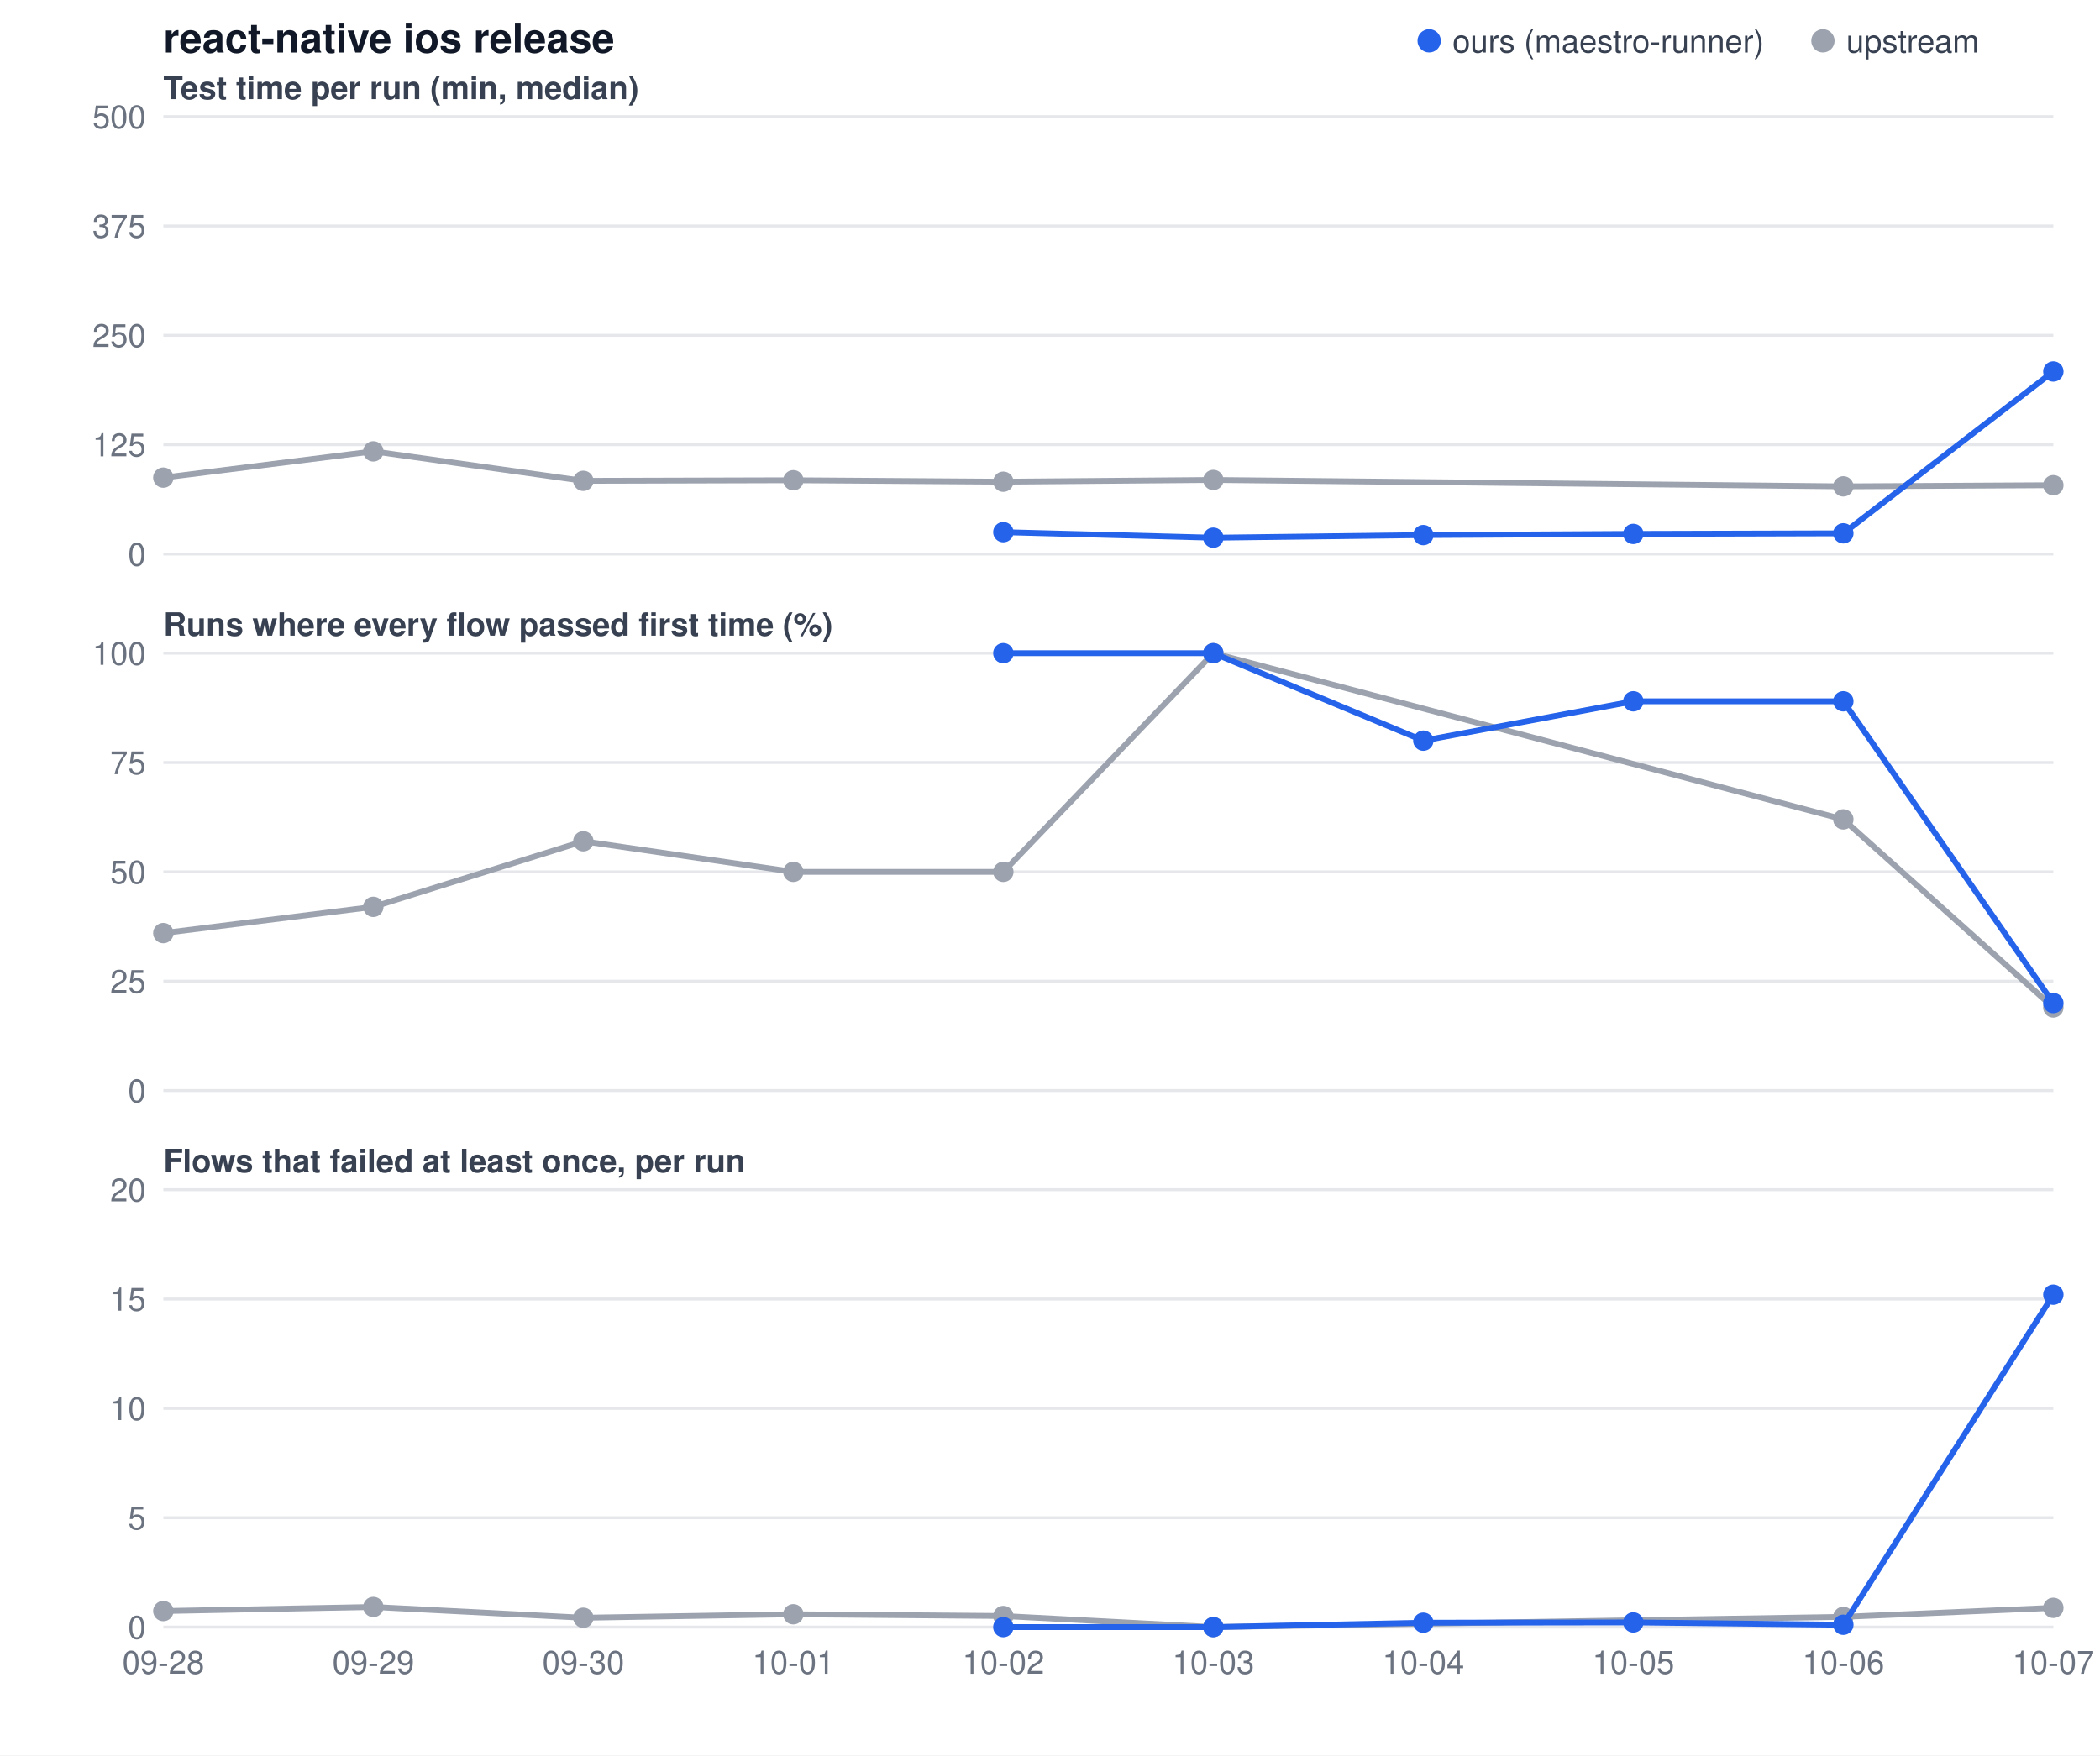
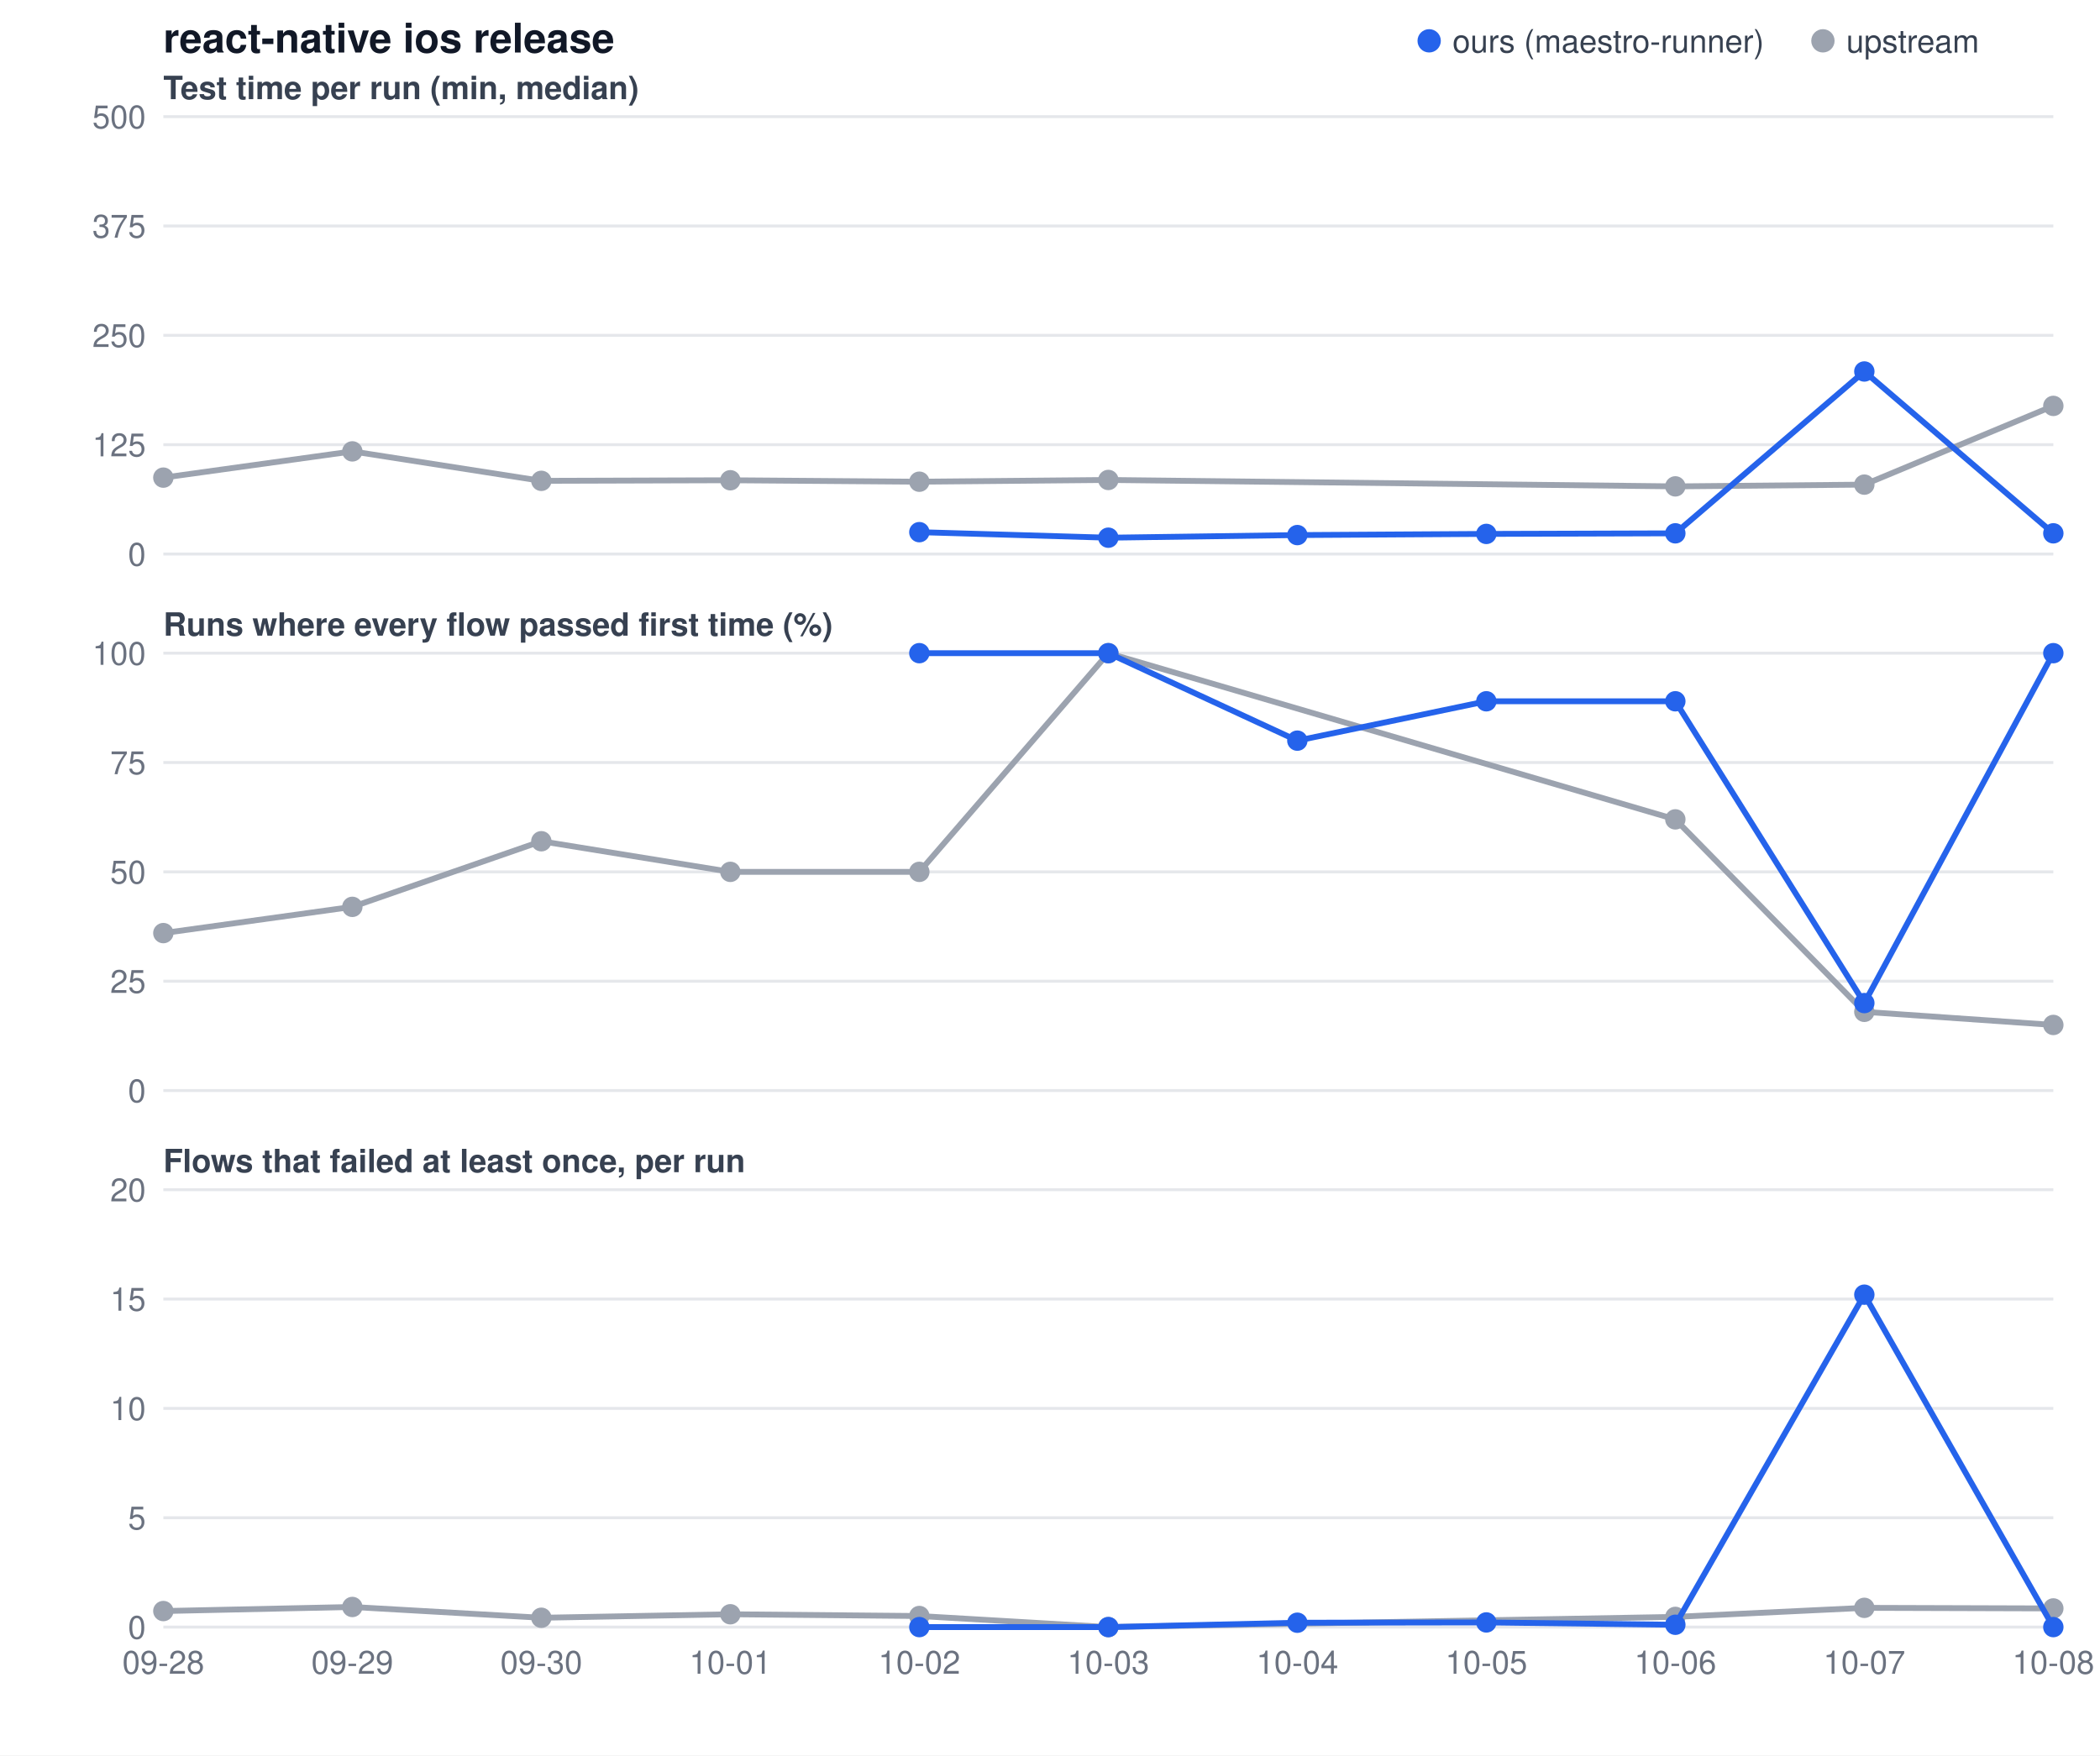
<svg xmlns="http://www.w3.org/2000/svg" width="720" height="602" font-family="-apple-system,Segoe UI,Helvetica,Arial,sans-serif" font-size="11">
  <rect width="100%" height="100%" fill="#ffffff" />
  <text x="56" y="18" font-size="14" font-weight="600" fill="#111827">react-native ios release</text>
  <circle cx="490" cy="14" r="4" fill="#2563eb" />
  <text x="498" y="18" fill="#374151">ours (maestro-runner)</text>
  <circle cx="625" cy="14" r="4" fill="#9ca3af" />
  <text x="633" y="18" fill="#374151">upstream</text>
  <text x="56" y="34" fill="#374151" font-weight="600">Test time per run (min, median)</text>
  <line x1="56" x2="704" y1="190.0" y2="190.0" stroke="#e5e7eb" />
  <text x="50" y="194.0" text-anchor="end" fill="#6b7280">0</text>
  <line x1="56" x2="704" y1="152.5" y2="152.5" stroke="#e5e7eb" />
  <text x="50" y="156.5" text-anchor="end" fill="#6b7280">125</text>
  <line x1="56" x2="704" y1="115.0" y2="115.0" stroke="#e5e7eb" />
  <text x="50" y="119.0" text-anchor="end" fill="#6b7280">250</text>
  <line x1="56" x2="704" y1="77.5" y2="77.5" stroke="#e5e7eb" />
  <text x="50" y="81.5" text-anchor="end" fill="#6b7280">375</text>
  <line x1="56" x2="704" y1="40.0" y2="40.0" stroke="#e5e7eb" />
  <text x="50" y="44.0" text-anchor="end" fill="#6b7280">500</text>
-   <polyline fill="none" stroke="#9ca3af" stroke-width="2" points="56.0,163.8 128.0,154.8 200.0,164.9 272.0,164.7 344.0,165.2 416.0,164.6 632.0,166.8 704.0,166.4" />
+   <polyline fill="none" stroke="#9ca3af" stroke-width="2" points="56.0,163.8 120.8,154.8 185.6,164.9 250.4,164.7 315.2,165.2 380.0,164.6 574.4,166.8 639.2,166.2 704.0,139.2" />
  <circle cx="56.0" cy="163.8" r="3.5" fill="#9ca3af" />
-   <circle cx="128.0" cy="154.8" r="3.5" fill="#9ca3af" />
-   <circle cx="200.0" cy="164.9" r="3.5" fill="#9ca3af" />
-   <circle cx="272.0" cy="164.7" r="3.5" fill="#9ca3af" />
-   <circle cx="344.0" cy="165.2" r="3.5" fill="#9ca3af" />
-   <circle cx="416.0" cy="164.6" r="3.5" fill="#9ca3af" />
-   <circle cx="632.0" cy="166.8" r="3.5" fill="#9ca3af" />
-   <circle cx="704.0" cy="166.4" r="3.5" fill="#9ca3af" />
-   <polyline fill="none" stroke="#2563eb" stroke-width="2" points="344.0,182.5 416.0,184.4 488.0,183.5 560.0,183.1 632.0,182.9 704.0,127.4" />
-   <circle cx="344.0" cy="182.5" r="3.5" fill="#2563eb" />
-   <circle cx="416.0" cy="184.4" r="3.5" fill="#2563eb" />
-   <circle cx="488.0" cy="183.5" r="3.5" fill="#2563eb" />
-   <circle cx="560.0" cy="183.1" r="3.5" fill="#2563eb" />
-   <circle cx="632.0" cy="182.9" r="3.5" fill="#2563eb" />
-   <circle cx="704.0" cy="127.4" r="3.5" fill="#2563eb" />
+   <circle cx="120.8" cy="154.8" r="3.5" fill="#9ca3af" />
+   <circle cx="185.6" cy="164.9" r="3.5" fill="#9ca3af" />
+   <circle cx="250.4" cy="164.7" r="3.5" fill="#9ca3af" />
+   <circle cx="315.2" cy="165.2" r="3.5" fill="#9ca3af" />
+   <circle cx="380.0" cy="164.6" r="3.5" fill="#9ca3af" />
+   <circle cx="574.4" cy="166.8" r="3.5" fill="#9ca3af" />
+   <circle cx="639.2" cy="166.2" r="3.5" fill="#9ca3af" />
+   <circle cx="704.0" cy="139.2" r="3.5" fill="#9ca3af" />
+   <polyline fill="none" stroke="#2563eb" stroke-width="2" points="315.2,182.5 380.0,184.4 444.8,183.5 509.6,183.1 574.4,182.9 639.2,127.4 704.0,182.9" />
+   <circle cx="315.2" cy="182.5" r="3.5" fill="#2563eb" />
+   <circle cx="380.0" cy="184.4" r="3.5" fill="#2563eb" />
+   <circle cx="444.8" cy="183.5" r="3.5" fill="#2563eb" />
+   <circle cx="509.6" cy="183.1" r="3.5" fill="#2563eb" />
+   <circle cx="574.4" cy="182.9" r="3.5" fill="#2563eb" />
+   <circle cx="639.2" cy="127.4" r="3.5" fill="#2563eb" />
+   <circle cx="704.0" cy="182.9" r="3.5" fill="#2563eb" />
  <text x="56" y="218" fill="#374151" font-weight="600">Runs where every flow passed first time (%)</text>
  <line x1="56" x2="704" y1="374.0" y2="374.0" stroke="#e5e7eb" />
  <text x="50" y="378.0" text-anchor="end" fill="#6b7280">0</text>
  <line x1="56" x2="704" y1="336.5" y2="336.5" stroke="#e5e7eb" />
  <text x="50" y="340.5" text-anchor="end" fill="#6b7280">25</text>
  <line x1="56" x2="704" y1="299.0" y2="299.0" stroke="#e5e7eb" />
  <text x="50" y="303.0" text-anchor="end" fill="#6b7280">50</text>
  <line x1="56" x2="704" y1="261.5" y2="261.5" stroke="#e5e7eb" />
  <text x="50" y="265.5" text-anchor="end" fill="#6b7280">75</text>
  <line x1="56" x2="704" y1="224.0" y2="224.0" stroke="#e5e7eb" />
  <text x="50" y="228.0" text-anchor="end" fill="#6b7280">100</text>
-   <polyline fill="none" stroke="#9ca3af" stroke-width="2" points="56.0,320.0 128.0,311.0 200.0,288.5 272.0,299.0 344.0,299.0 416.0,224.0 632.0,281.0 704.0,345.5" />
+   <polyline fill="none" stroke="#9ca3af" stroke-width="2" points="56.0,320.0 120.8,311.0 185.6,288.5 250.4,299.0 315.2,299.0 380.0,224.0 574.4,281.0 639.2,347.0 704.0,351.5" />
  <circle cx="56.0" cy="320.0" r="3.5" fill="#9ca3af" />
-   <circle cx="128.0" cy="311.0" r="3.5" fill="#9ca3af" />
-   <circle cx="200.0" cy="288.5" r="3.5" fill="#9ca3af" />
-   <circle cx="272.0" cy="299.0" r="3.5" fill="#9ca3af" />
-   <circle cx="344.0" cy="299.0" r="3.5" fill="#9ca3af" />
-   <circle cx="416.0" cy="224.0" r="3.5" fill="#9ca3af" />
-   <circle cx="632.0" cy="281.0" r="3.5" fill="#9ca3af" />
-   <circle cx="704.0" cy="345.5" r="3.5" fill="#9ca3af" />
-   <polyline fill="none" stroke="#2563eb" stroke-width="2" points="344.0,224.0 416.0,224.0 488.0,254.0 560.0,240.5 632.0,240.5 704.0,344.0" />
-   <circle cx="344.0" cy="224.0" r="3.5" fill="#2563eb" />
-   <circle cx="416.0" cy="224.0" r="3.5" fill="#2563eb" />
-   <circle cx="488.0" cy="254.0" r="3.5" fill="#2563eb" />
-   <circle cx="560.0" cy="240.5" r="3.5" fill="#2563eb" />
-   <circle cx="632.0" cy="240.5" r="3.5" fill="#2563eb" />
-   <circle cx="704.0" cy="344.0" r="3.5" fill="#2563eb" />
+   <circle cx="120.8" cy="311.0" r="3.5" fill="#9ca3af" />
+   <circle cx="185.6" cy="288.5" r="3.5" fill="#9ca3af" />
+   <circle cx="250.4" cy="299.0" r="3.5" fill="#9ca3af" />
+   <circle cx="315.2" cy="299.0" r="3.5" fill="#9ca3af" />
+   <circle cx="380.0" cy="224.0" r="3.5" fill="#9ca3af" />
+   <circle cx="574.4" cy="281.0" r="3.5" fill="#9ca3af" />
+   <circle cx="639.2" cy="347.0" r="3.5" fill="#9ca3af" />
+   <circle cx="704.0" cy="351.5" r="3.5" fill="#9ca3af" />
+   <polyline fill="none" stroke="#2563eb" stroke-width="2" points="315.2,224.0 380.0,224.0 444.8,254.0 509.6,240.5 574.4,240.5 639.2,344.0 704.0,224.0" />
+   <circle cx="315.2" cy="224.0" r="3.5" fill="#2563eb" />
+   <circle cx="380.0" cy="224.0" r="3.5" fill="#2563eb" />
+   <circle cx="444.8" cy="254.0" r="3.5" fill="#2563eb" />
+   <circle cx="509.6" cy="240.5" r="3.5" fill="#2563eb" />
+   <circle cx="574.4" cy="240.5" r="3.5" fill="#2563eb" />
+   <circle cx="639.2" cy="344.0" r="3.5" fill="#2563eb" />
+   <circle cx="704.0" cy="224.0" r="3.5" fill="#2563eb" />
  <text x="56" y="402" fill="#374151" font-weight="600">Flows that failed at least once, per run</text>
  <line x1="56" x2="704" y1="558.0" y2="558.0" stroke="#e5e7eb" />
  <text x="50" y="562.0" text-anchor="end" fill="#6b7280">0</text>
  <line x1="56" x2="704" y1="520.5" y2="520.5" stroke="#e5e7eb" />
  <text x="50" y="524.5" text-anchor="end" fill="#6b7280">5</text>
  <line x1="56" x2="704" y1="483.0" y2="483.0" stroke="#e5e7eb" />
  <text x="50" y="487.0" text-anchor="end" fill="#6b7280">10</text>
  <line x1="56" x2="704" y1="445.5" y2="445.5" stroke="#e5e7eb" />
  <text x="50" y="449.5" text-anchor="end" fill="#6b7280">15</text>
  <line x1="56" x2="704" y1="408.0" y2="408.0" stroke="#e5e7eb" />
  <text x="50" y="412.0" text-anchor="end" fill="#6b7280">20</text>
-   <polyline fill="none" stroke="#9ca3af" stroke-width="2" points="56.0,552.5 128.0,551.1 200.0,554.8 272.0,553.6 344.0,554.2 416.0,558.0 632.0,554.5 704.0,551.4" />
+   <polyline fill="none" stroke="#9ca3af" stroke-width="2" points="56.0,552.5 120.8,551.1 185.6,554.8 250.4,553.6 315.2,554.2 380.0,558.0 574.4,554.5 639.2,551.4 704.0,551.6" />
  <circle cx="56.0" cy="552.5" r="3.5" fill="#9ca3af" />
-   <circle cx="128.0" cy="551.1" r="3.5" fill="#9ca3af" />
-   <circle cx="200.0" cy="554.8" r="3.5" fill="#9ca3af" />
-   <circle cx="272.0" cy="553.6" r="3.5" fill="#9ca3af" />
-   <circle cx="344.0" cy="554.2" r="3.5" fill="#9ca3af" />
-   <circle cx="416.0" cy="558.0" r="3.5" fill="#9ca3af" />
-   <circle cx="632.0" cy="554.5" r="3.5" fill="#9ca3af" />
-   <circle cx="704.0" cy="551.4" r="3.5" fill="#9ca3af" />
-   <polyline fill="none" stroke="#2563eb" stroke-width="2" points="344.0,558.0 416.0,558.0 488.0,556.5 560.0,556.4 632.0,557.2 704.0,444.0" />
-   <circle cx="344.0" cy="558.0" r="3.5" fill="#2563eb" />
-   <circle cx="416.0" cy="558.0" r="3.5" fill="#2563eb" />
-   <circle cx="488.0" cy="556.5" r="3.5" fill="#2563eb" />
-   <circle cx="560.0" cy="556.4" r="3.5" fill="#2563eb" />
-   <circle cx="632.0" cy="557.2" r="3.5" fill="#2563eb" />
-   <circle cx="704.0" cy="444.0" r="3.5" fill="#2563eb" />
+   <circle cx="120.8" cy="551.1" r="3.5" fill="#9ca3af" />
+   <circle cx="185.6" cy="554.8" r="3.5" fill="#9ca3af" />
+   <circle cx="250.4" cy="553.6" r="3.5" fill="#9ca3af" />
+   <circle cx="315.2" cy="554.2" r="3.5" fill="#9ca3af" />
+   <circle cx="380.0" cy="558.0" r="3.5" fill="#9ca3af" />
+   <circle cx="574.4" cy="554.5" r="3.5" fill="#9ca3af" />
+   <circle cx="639.2" cy="551.4" r="3.5" fill="#9ca3af" />
+   <circle cx="704.0" cy="551.6" r="3.5" fill="#9ca3af" />
+   <polyline fill="none" stroke="#2563eb" stroke-width="2" points="315.2,558.0 380.0,558.0 444.8,556.5 509.6,556.4 574.4,557.2 639.2,444.0 704.0,558.0" />
+   <circle cx="315.2" cy="558.0" r="3.5" fill="#2563eb" />
+   <circle cx="380.0" cy="558.0" r="3.5" fill="#2563eb" />
+   <circle cx="444.8" cy="556.5" r="3.5" fill="#2563eb" />
+   <circle cx="509.6" cy="556.4" r="3.5" fill="#2563eb" />
+   <circle cx="574.4" cy="557.2" r="3.5" fill="#2563eb" />
+   <circle cx="639.2" cy="444.0" r="3.5" fill="#2563eb" />
+   <circle cx="704.0" cy="558.0" r="3.5" fill="#2563eb" />
  <text x="56.0" y="574" text-anchor="middle" fill="#6b7280">09-28</text>
-   <text x="128.0" y="574" text-anchor="middle" fill="#6b7280">09-29</text>
-   <text x="200.0" y="574" text-anchor="middle" fill="#6b7280">09-30</text>
-   <text x="272.0" y="574" text-anchor="middle" fill="#6b7280">10-01</text>
-   <text x="344.0" y="574" text-anchor="middle" fill="#6b7280">10-02</text>
-   <text x="416.0" y="574" text-anchor="middle" fill="#6b7280">10-03</text>
-   <text x="488.0" y="574" text-anchor="middle" fill="#6b7280">10-04</text>
-   <text x="560.0" y="574" text-anchor="middle" fill="#6b7280">10-05</text>
-   <text x="632.0" y="574" text-anchor="middle" fill="#6b7280">10-06</text>
-   <text x="704.0" y="574" text-anchor="middle" fill="#6b7280">10-07</text>
+   <text x="120.8" y="574" text-anchor="middle" fill="#6b7280">09-29</text>
+   <text x="185.6" y="574" text-anchor="middle" fill="#6b7280">09-30</text>
+   <text x="250.4" y="574" text-anchor="middle" fill="#6b7280">10-01</text>
+   <text x="315.2" y="574" text-anchor="middle" fill="#6b7280">10-02</text>
+   <text x="380.0" y="574" text-anchor="middle" fill="#6b7280">10-03</text>
+   <text x="444.8" y="574" text-anchor="middle" fill="#6b7280">10-04</text>
+   <text x="509.6" y="574" text-anchor="middle" fill="#6b7280">10-05</text>
+   <text x="574.4" y="574" text-anchor="middle" fill="#6b7280">10-06</text>
+   <text x="639.2" y="574" text-anchor="middle" fill="#6b7280">10-07</text>
+   <text x="704.0" y="574" text-anchor="middle" fill="#6b7280">10-08</text>
</svg>
